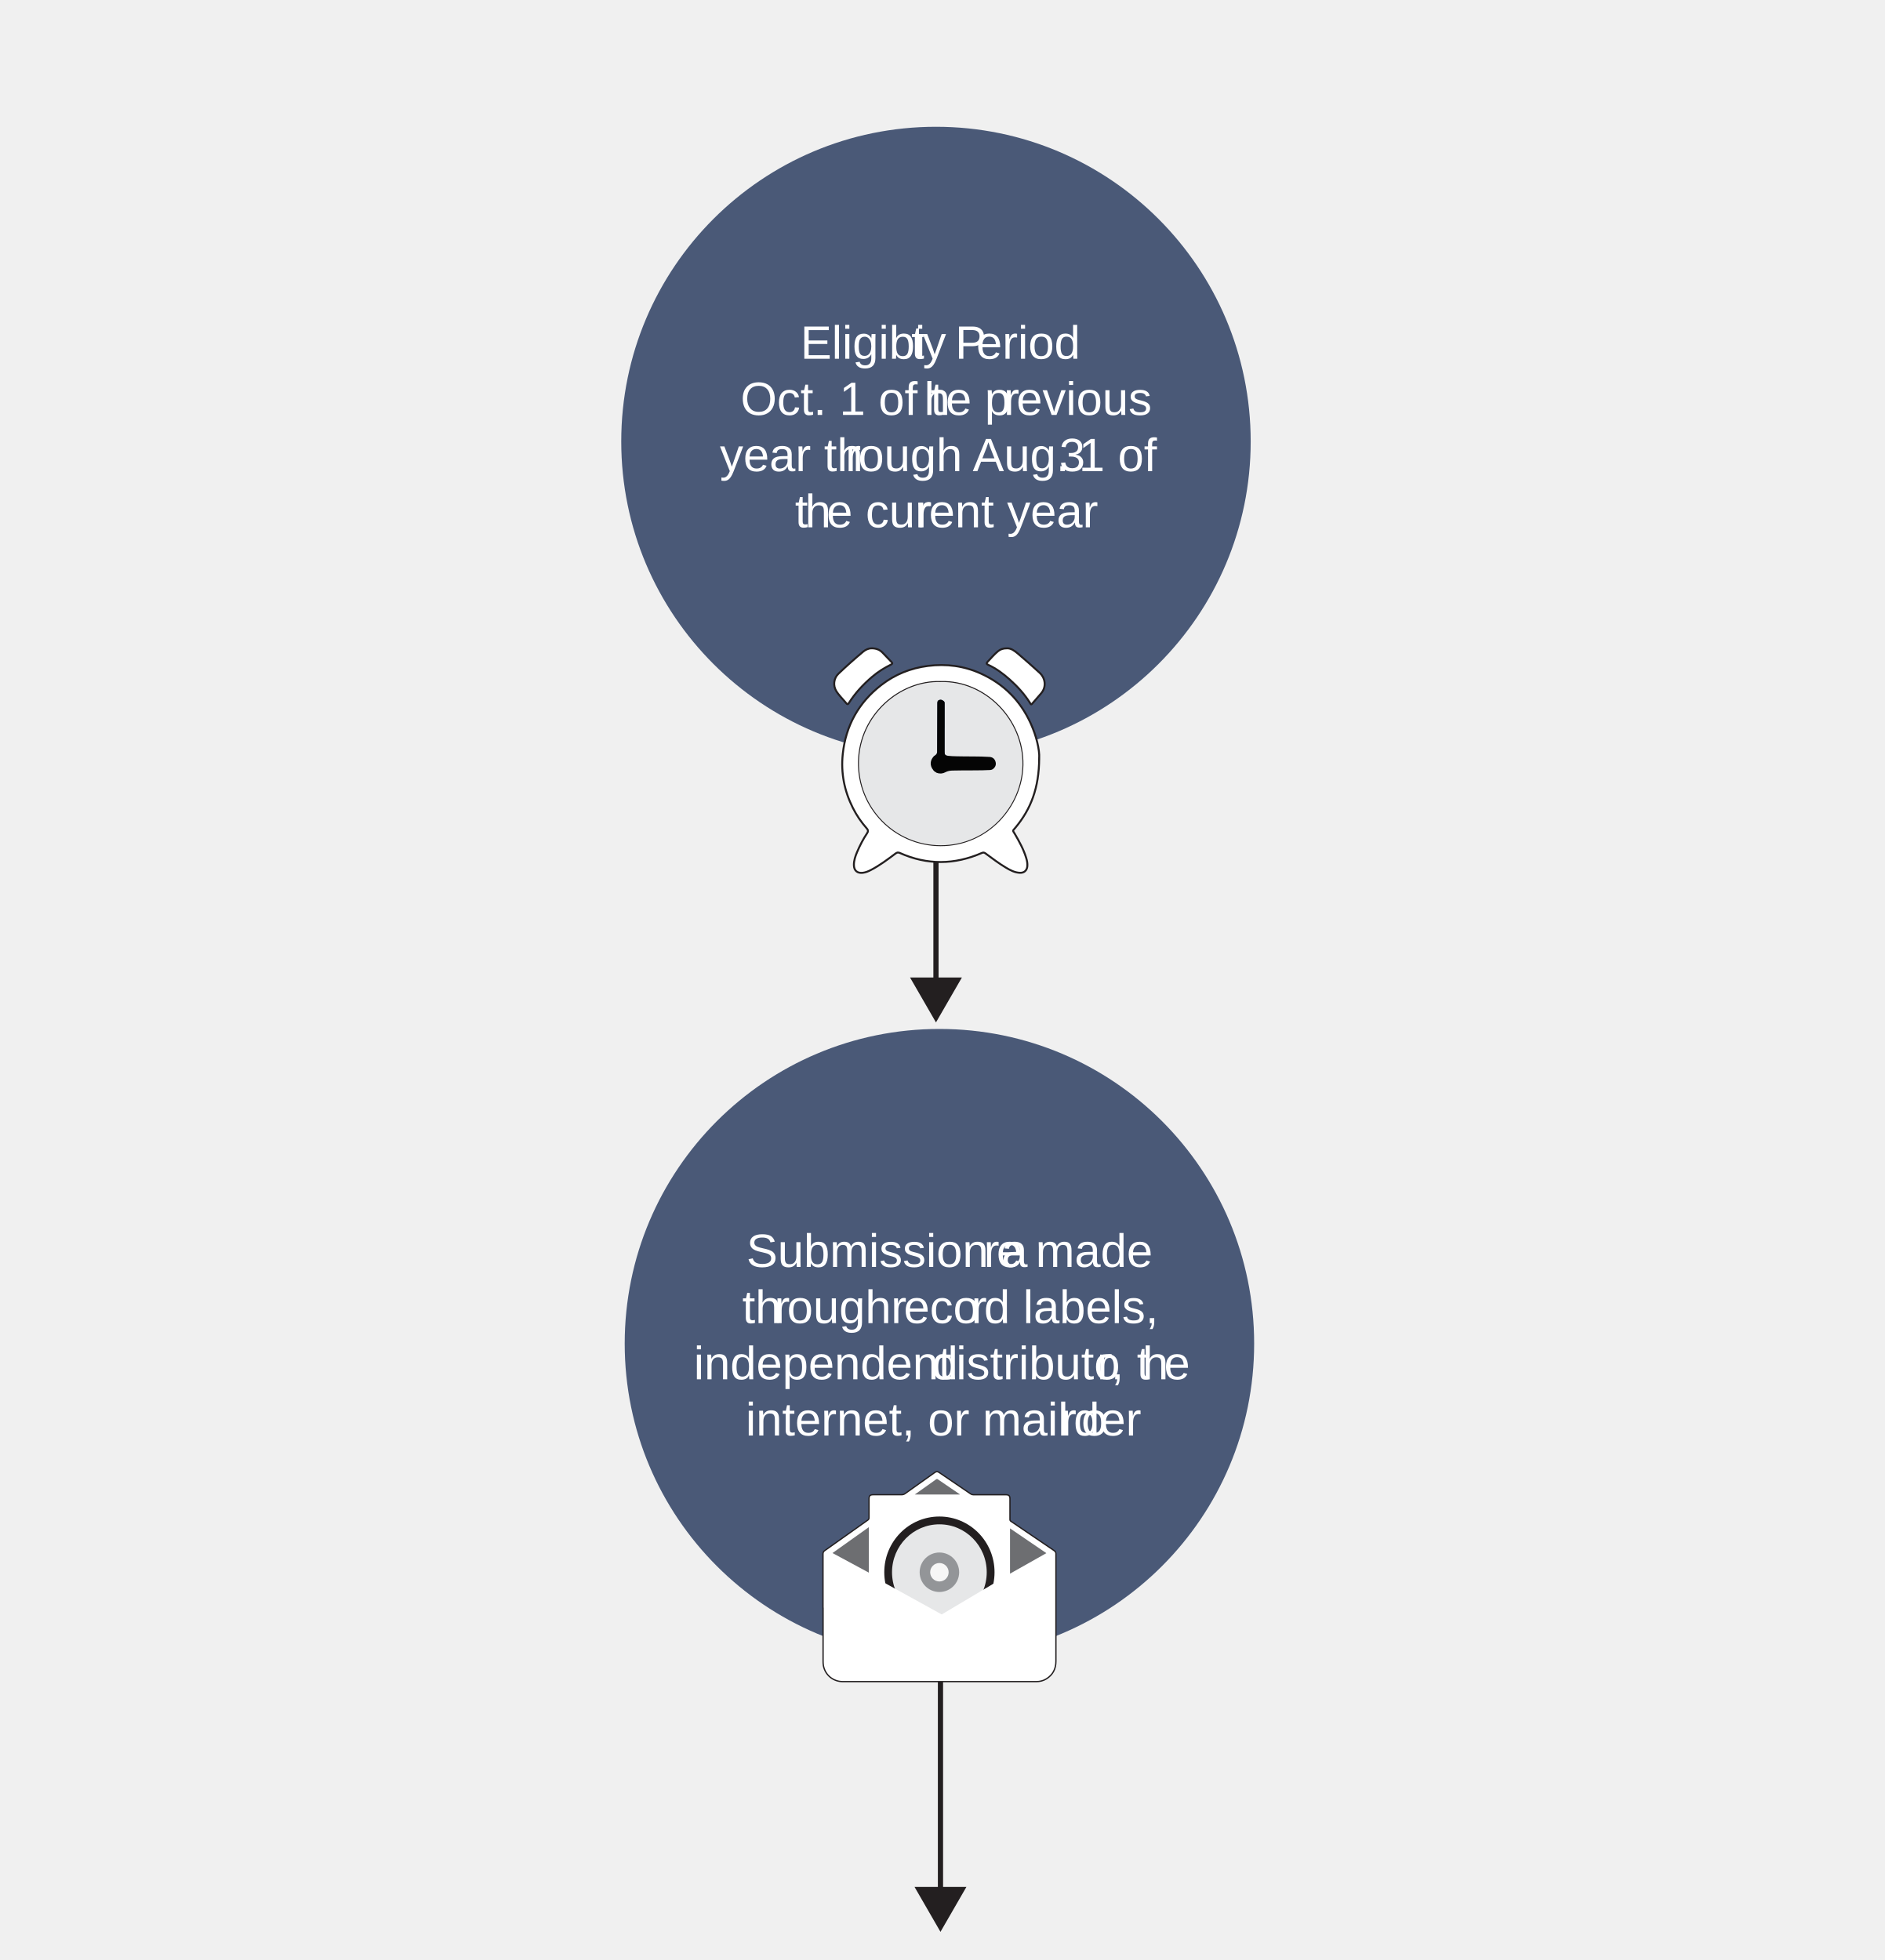
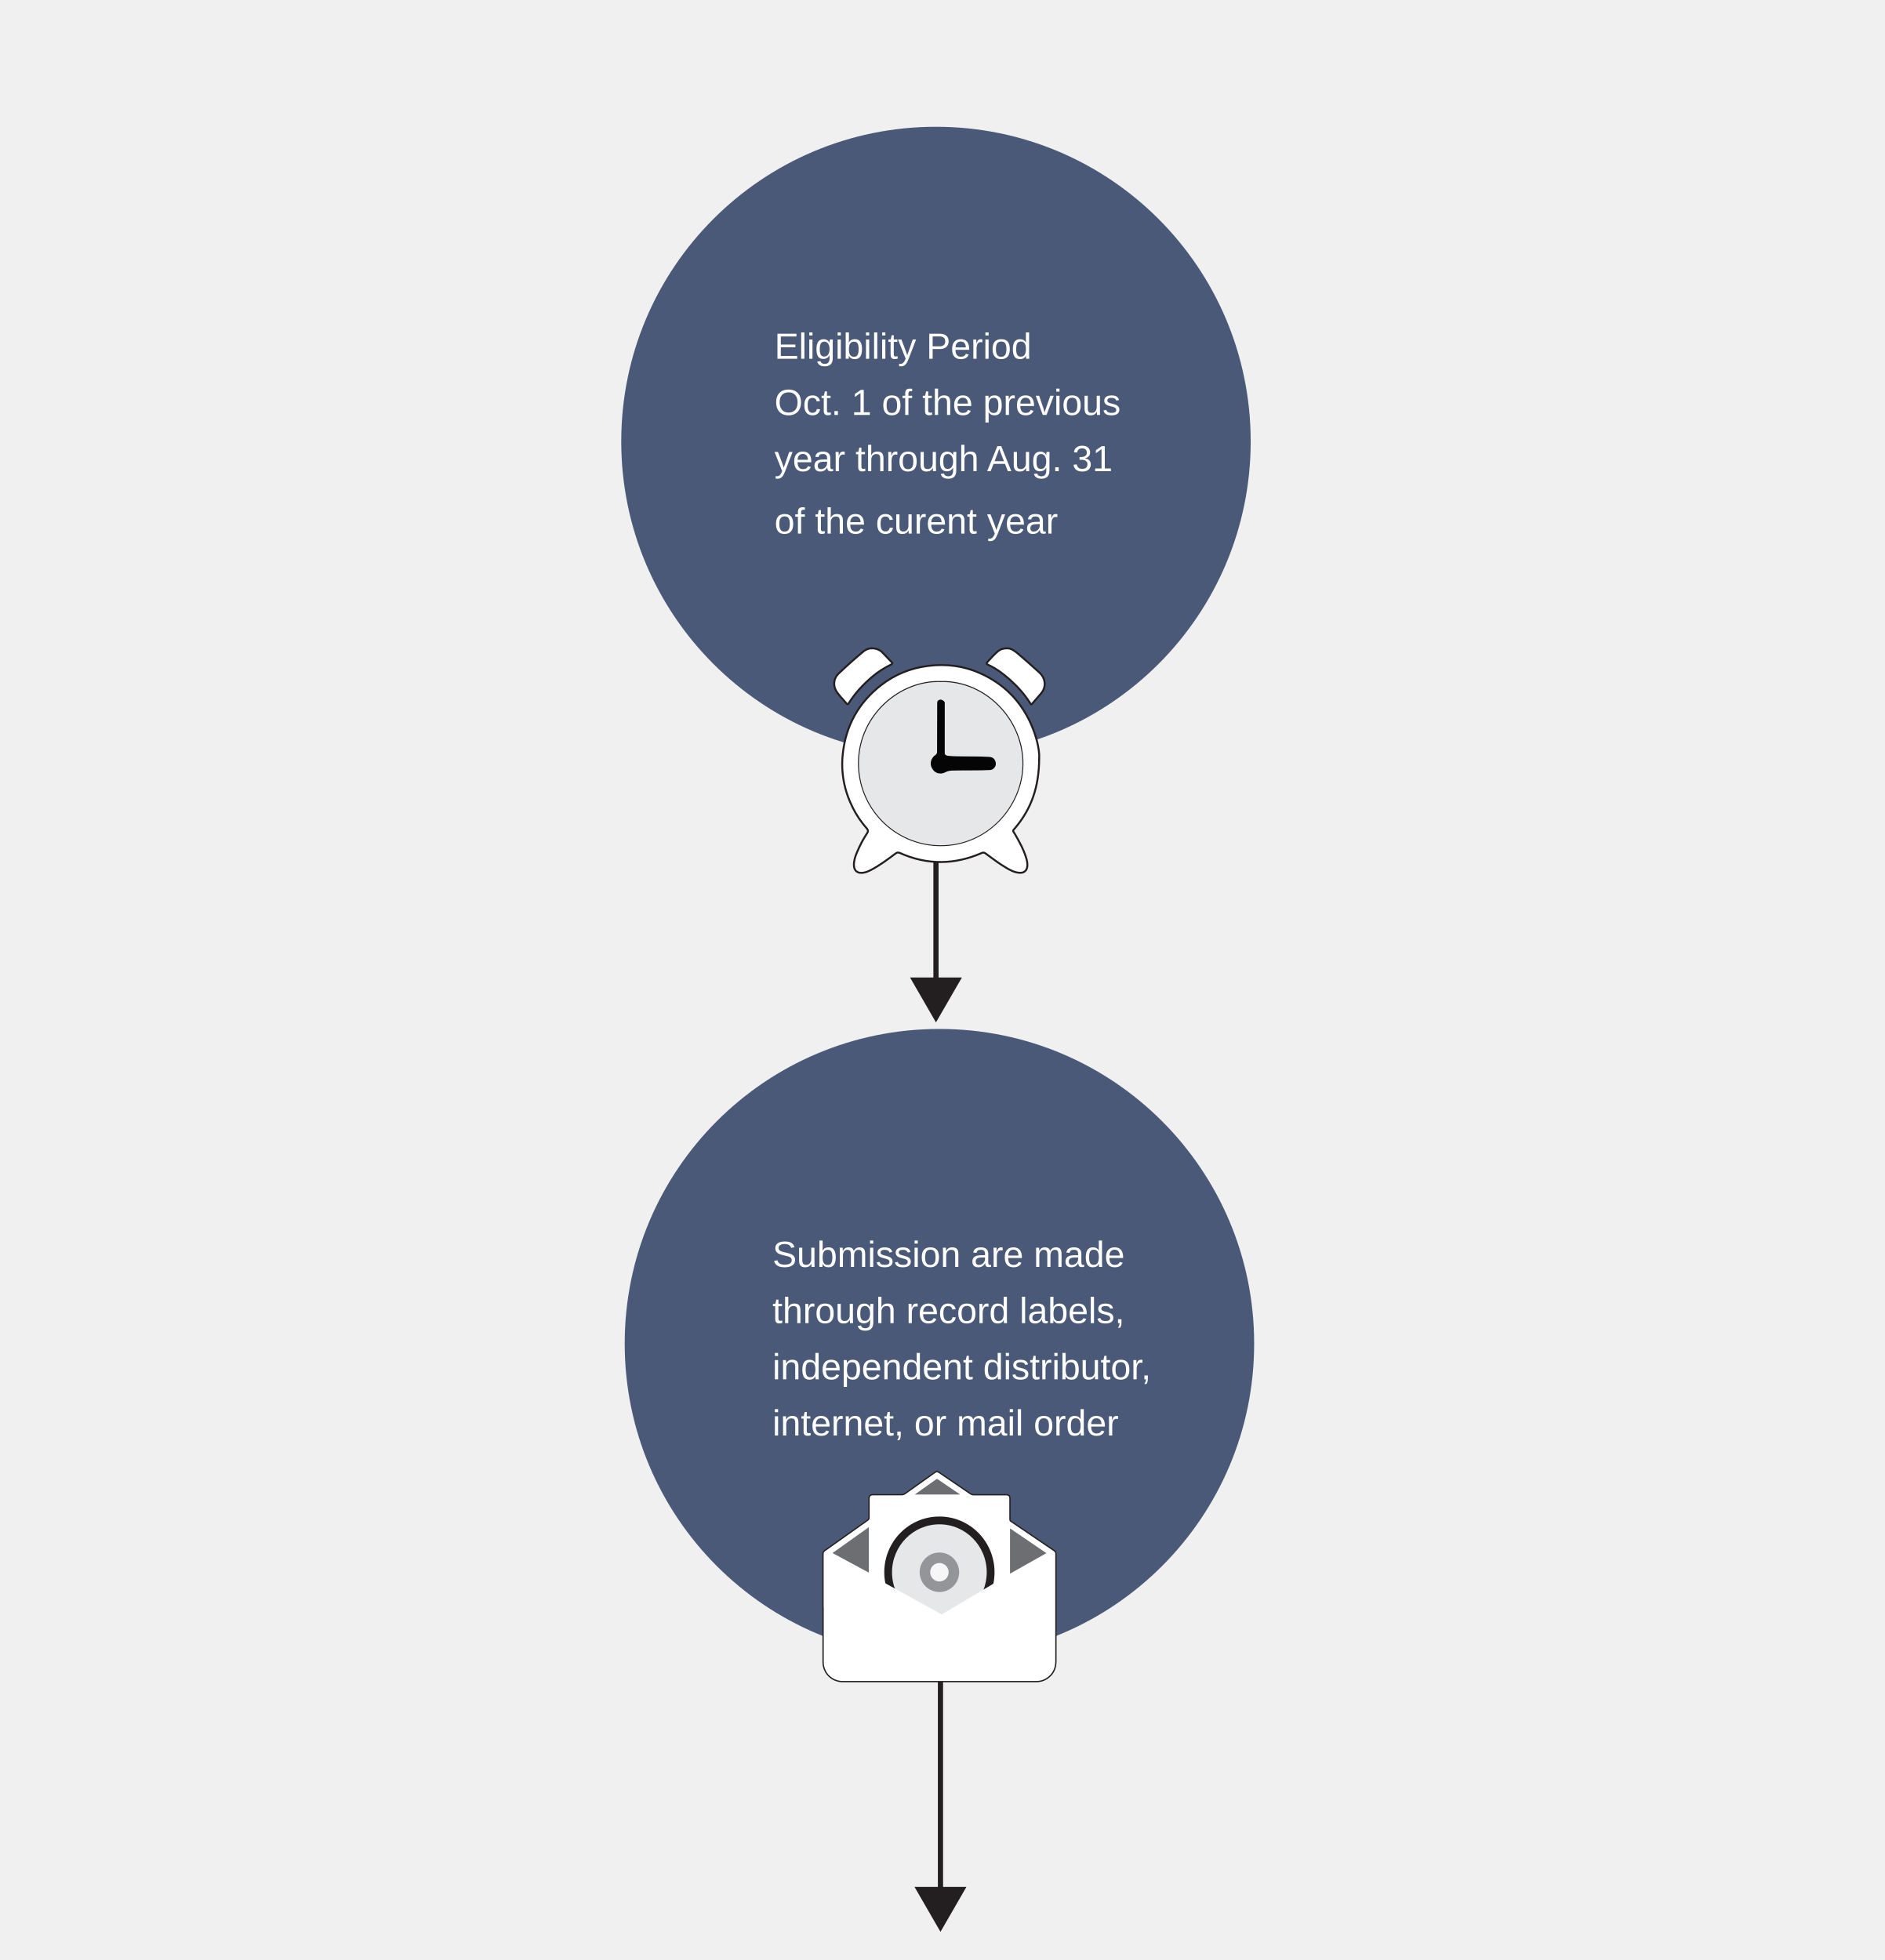
<svg xmlns="http://www.w3.org/2000/svg" id="Layer_1" data-name="Layer 1" viewBox="0 0 724.25 753.41">
  <g>
    <line x1="359.73" y1="208.59" x2="359.73" y2="378.66" fill="none" stroke="#231f20" stroke-miterlimit="10" stroke-width="2" />
    <polygon points="349.76 375.74 359.73 393.01 369.7 375.74 349.76 375.74" fill="#231f20" />
  </g>
  <circle cx="359.73" cy="169.69" r="120.96" fill="#4a5977" />
-   <text transform="translate(307.65 137.91)" fill="#fff" font-family="FuturaPT-Book, Futura PT, Futura,Trebuchet MS,Arial,sans-serif" font-size="18">
-     <tspan x="0" y="0">Eligibi</tspan>
-     <tspan x="42.59" y="0" letter-spacing=".03em">t</tspan>
-     <tspan x="46.98" y="0">y </tspan>
-     <tspan x="59.45" y="0" letter-spacing="0em">P</tspan>
-     <tspan x="67.54" y="0">eriod</tspan>
-     <tspan x="-23.03" y="21.6">Oct. 1 of t</tspan>
-     <tspan x="47.51" y="21.6" letter-spacing="0em">h</tspan>
-     <tspan x="55.79" y="21.6">e p</tspan>
-     <tspan x="78.11" y="21.6" letter-spacing="-.02em">r</tspan>
-     <tspan x="83" y="21.6">evious </tspan>
-     <tspan x="-30.98" y="43.2">year th</tspan>
-     <tspan x="17.26" y="43.2" letter-spacing="-.02em">r</tspan>
-     <tspan x="22.16" y="43.2">ough Aug. </tspan>
-     <tspan x="99.45" y="43.2" letter-spacing="-.15em">3</tspan>
-     <tspan x="106.97" y="43.2">1 of </tspan>
-     <tspan x="-2.11" y="64.8">t</tspan>
-     <tspan x="1.75" y="64.8" letter-spacing="0em">h</tspan>
-     <tspan x="10.03" y="64.8">e cur</tspan>
-     <tspan x="44.48" y="64.8" letter-spacing="-.02em">r</tspan>
-     <tspan x="49.37" y="64.8">ent year</tspan>
+   <text transform="translate(307.65 137.91)" fill="#fff" font-family="FuturaPT-Book, Futura PT, Futura,Trebuchet MS,Arial,sans-serif" font-size="14">
+     <tspan x="-10" y="0">Eligibility Period</tspan>
+     <tspan x="-10" y="21.6">Oct. 1 of the previous</tspan>
+     <tspan x="-10" y="43.2">year through Aug. 31 </tspan>
+     <tspan x="-10" y="67.2">of the curent year</tspan>
  </text>
  <g>
    <line x1="361.46" y1="558.17" x2="361.46" y2="728.24" fill="none" stroke="#231f20" stroke-miterlimit="10" stroke-width="2" />
    <polygon points="351.49 725.32 361.46 742.59 371.43 725.32 351.49 725.32" fill="#231f20" />
  </g>
  <circle cx="361.06" cy="516.48" r="120.96" fill="#4a5977" />
-   <text transform="translate(286.88 487)" fill="#fff" font-family="FuturaPT-Book, Futura PT, Futura,Trebuchet MS,Arial,sans-serif" font-size="18">
-     <tspan x="0" y="0">Submission a</tspan>
-     <tspan x="91.22" y="0" letter-spacing="-.02em">r</tspan>
-     <tspan x="96.12" y="0">e made </tspan>
-     <tspan x="-1.6" y="21.6">th</tspan>
-     <tspan x="10.71" y="21.6" letter-spacing="-.02em">r</tspan>
-     <tspan x="15.61" y="21.6">ough </tspan>
-     <tspan x="55.55" y="21.6" letter-spacing="-.02em">r</tspan>
-     <tspan x="60.44" y="21.6">eco</tspan>
-     <tspan x="86.42" y="21.6" letter-spacing="-.02em">r</tspan>
-     <tspan x="91.31" y="21.6">d labels, </tspan>
-     <tspan x="-20.24" y="43.2">independent </tspan>
-     <tspan x="71.31" y="43.2" letter-spacing="0em">d</tspan>
-     <tspan x="80.59" y="43.2">istributo</tspan>
-     <tspan x="134.74" y="43.2" letter-spacing="0em">r</tspan>
-     <tspan x="140.05" y="43.2">, t</tspan>
-     <tspan x="152.2" y="43.2" letter-spacing="-.01em">h</tspan>
-     <tspan x="160.48" y="43.2">e </tspan>
-     <tspan x="-.31" y="64.8">internet, or mail o</tspan>
-     <tspan x="120.86" y="64.8" letter-spacing="-.02em">r</tspan>
-     <tspan x="125.75" y="64.8">der</tspan>
+   <text transform="translate(286.88 487)" fill="#fff" font-family="FuturaPT-Book, Futura PT, Futura,Trebuchet MS,Arial,sans-serif" font-size="14">
+     <tspan x="10" y="0">Submission are made </tspan>
+     <tspan x="10" y="21.6">through record labels, </tspan>
+     <tspan x="10" y="43.2">independent distributor,</tspan>
+     <tspan x="10" y="64.8">internet, or mail order</tspan>
  </text>
  <g>
    <path d="M316.31,618.19h.01c0,6.76,0,13.52,0,20.29,0,.58,.02,1.16,.12,1.73,.66,3.62,3.73,6.16,7.47,6.16,19.99,0,39.98,0,59.97,0,4.78,0,9.56,0,14.35,0,1.39,0,2.71-.31,3.9-1.05,2.52-1.56,3.68-3.86,3.68-6.8,0-13.45,0-26.9,0-40.35,0-.24-.01-.49,0-.73,.06-.64-.2-1.09-.73-1.46-5.52-3.74-11.03-7.49-16.55-11.23-.28-.19-.38-.39-.38-.73,.01-2.63,0-5.27,0-7.9,0-1.16-.42-1.58-1.59-1.58-4.17,0-8.33,0-12.5,0-.37,0-.68-.09-.99-.31-3.99-2.73-8-5.44-12-8.16-.83-.56-1.16-.56-1.97,.02-3.74,2.66-7.49,5.32-11.23,7.99-.45,.32-.89,.46-1.44,.45-3.61-.02-7.21-.01-10.82,0-1.25,0-1.63,.39-1.63,1.65,0,2.39,0,4.78,0,7.17,0,.41-.1,.67-.46,.92-5.54,3.91-11.06,7.84-16.59,11.76-.44,.31-.64,.71-.64,1.23,0,6.97,0,13.94,0,20.9Z" fill="#f6f6f6" />
    <path d="M361.07,576.99c-8.01,0-16.03,0-24.04-.01-.5,0-.61,.12-.61,.61,.02,9.27,.01,18.53,0,27.8,0,.41,.14,.62,.5,.82,8.2,4.41,16.4,8.84,24.6,13.27,.37,.2,.64,.21,1.02,0,7.54-4.27,15.08-8.53,22.63-12.77,.38-.21,.55-.44,.55-.9-.02-9.4-.02-18.79,0-28.19,0-.54-.17-.63-.66-.63-8,.01-15.99,.01-23.99,.01Z" fill="#314e5a" />
    <path d="M321.34,643.22c.51,.32,1,.49,1.52,.58,1.3,.22,2.61,.11,3.91,.11,21.52,.01,43.04,0,64.57,0,2.3,0,4.6-.01,6.89-.01,.76,0,1.48-.15,2.17-.47q.61-.27,.13-.7c-3.05-2.72-6.1-5.45-9.15-8.17-6.42-5.72-12.84-11.43-19.25-17.15-.3-.27-.51-.29-.87-.09-2.79,1.6-5.59,3.16-8.38,4.75-.58,.33-1.09,.33-1.68,0-3.2-1.74-6.41-3.46-9.61-5.2-.33-.18-.53-.19-.82,.08-.91,.86-1.86,1.67-2.8,2.5-6.75,6.01-13.51,12.02-20.26,18.03-2.12,1.89-4.23,3.79-6.38,5.72Z" fill="#314e5a" />
    <path d="M318.79,619.36c0,6.39,0,12.78,0,19.16,0,.85,.12,1.67,.46,2.46,.17,.4,.3,.5,.68,.16,2.12-1.91,4.27-3.79,6.41-5.69,7.37-6.55,14.73-13.11,22.1-19.66,.34-.3,.33-.43-.07-.64-9.67-5.2-19.33-10.41-28.99-15.61-.58-.31-.58-.31-.58,.33,0,6.5,0,13,0,19.5Z" fill="#314e5a" />
    <path d="M403.34,599.29c-.25,.13-.42,.2-.58,.29-3.69,2.08-7.39,4.15-11.08,6.23-5.5,3.1-10.99,6.2-16.49,9.3-1.22,.69-1.22,.67-.17,1.6,6.87,6.1,13.73,12.21,20.6,18.32,2.34,2.08,4.69,4.17,7.06,6.28,.56-.92,.66-1.91,.66-2.92,0-12.81,0-25.63,0-38.44v-.66Z" fill="#314e5a" />
    <path d="M319.96,596.98c4.7,2.54,9.32,5.03,13.98,7.54v-17.5c-4.67,3.33-9.29,6.61-13.98,9.96Z" fill="#314e5a" />
    <path d="M402.16,597.02c-4.7-3.2-9.3-6.34-13.97-9.52v17.4c4.65-2.63,9.25-5.22,13.97-7.88Z" fill="#314e5a" />
    <path d="M351.58,574.48h17.36l-.11-.13c-2.79-1.9-5.59-3.79-8.37-5.7-.3-.2-.49-.14-.74,.04-1.55,1.11-3.1,2.21-4.65,3.31-1.13,.81-2.27,1.61-3.49,2.48Z" fill="#314e5a" />
    <path d="M316.31,618.19c0-6.97,0-13.94,0-20.9,0-.52,.2-.92,.64-1.23,5.53-3.92,11.06-7.85,16.59-11.76,.35-.25,.46-.51,.46-.92-.02-2.39,0-4.78,0-7.17,0-1.26,.38-1.65,1.63-1.65,3.61,0,7.21,0,10.82,0,.55,0,.99-.13,1.44-.45,3.73-2.68,7.48-5.33,11.23-7.99,.81-.58,1.14-.58,1.97-.02,4,2.72,8,5.43,12,8.16,.31,.21,.61,.31,.99,.31,4.17,0,8.33,0,12.5,0,1.18,0,1.59,.41,1.59,1.58,0,2.63,0,5.27,0,7.9,0,.34,.1,.54,.38,.73,5.52,3.74,11.03,7.49,16.55,11.23,.54,.36,.79,.81,.73,1.46-.02,.24,0,.49,0,.73,0,13.45,0,26.9,0,40.35,0,2.94-1.16,5.24-3.68,6.8-1.19,.74-2.5,1.05-3.9,1.05-4.78,0-9.56,0-14.35,0-19.99,0-39.98,0-59.97,0-3.73,0-6.8-2.54-7.47-6.16-.1-.57-.12-1.15-.12-1.73,0-6.76,0-13.52,0-20.29h-.01Z" fill="#fff" stroke="#231f20" stroke-miterlimit="10" stroke-width=".5" />
    <ellipse cx="361.05" cy="604.36" rx="19.7" ry="19.92" fill="#e6e7e8" />
    <path d="M380.74,604.36h-1.5c0,5.09-2.04,9.69-5.34,13.03-3.3,3.33-7.84,5.39-12.86,5.39-5.03,0-9.56-2.05-12.86-5.39-3.3-3.34-5.34-7.93-5.34-13.03,0-5.09,2.04-9.69,5.34-13.03,3.3-3.33,7.84-5.39,12.86-5.39,5.03,0,9.56,2.05,12.86,5.39,3.3,3.34,5.34,7.93,5.34,13.03h3c0-5.9-2.37-11.26-6.2-15.14-3.83-3.87-9.14-6.28-14.99-6.28-5.85,0-11.17,2.4-14.99,6.28-3.83,3.87-6.2,9.23-6.2,15.14,0,5.9,2.37,11.26,6.2,15.14,3.83,3.87,9.14,6.28,14.99,6.28,5.85,0,11.17-2.4,14.99-6.28,3.83-3.87,6.2-9.23,6.2-15.14h-1.5Z" fill="#231f20" />
    <polygon points="388.62 633.74 335.64 633.74 335.64 606.05 361.94 620.58 388.62 604.71 388.62 633.74" fill="#fff" />
    <path d="M319.96,596.98c4.7-3.34,9.31-6.63,13.98-9.96v17.5c-4.66-2.51-9.28-5.01-13.98-7.54Z" fill="#6d6e71" />
    <path d="M402.16,597.02c-4.72,2.67-9.31,5.26-13.97,7.88v-17.4c4.67,3.18,9.27,6.32,13.97,9.52Z" fill="#6d6e71" />
    <path d="M351.58,574.48c1.22-.87,2.36-1.68,3.49-2.48,1.55-1.1,3.1-2.2,4.65-3.31,.25-.18,.44-.24,.74-.04,2.78,1.91,5.58,3.8,8.37,5.7l.11,.13h-17.36Z" fill="#6d6e71" />
    <path d="M368.64,604.36c0,4.19-3.4,7.59-7.59,7.59s-7.59-3.4-7.59-7.59,3.4-7.59,7.59-7.59,7.59,3.4,7.59,7.59Z" fill="#939598" />
    <circle cx="361.05" cy="604.36" r="3.55" fill="#f6f6f6" />
  </g>
  <g>
    <path d="M399.4,291.4c-.05,11.52-3.21,19.63-9.13,26.74-1.2,1.44-1.1,.92-.19,2.48,1.69,2.92,3.32,5.86,4.31,9.11,.32,1.05,.55,2.12,.45,3.24-.15,1.6-1.19,2.58-2.79,2.53-2.04-.06-3.78-1-5.47-2.01-2.73-1.63-5.25-3.56-7.81-5.44-.49-.36-.86-.42-1.43-.17-10.48,4.57-20.98,4.7-31.46,.01-.71-.32-1.16-.21-1.72,.22-3.06,2.29-6.11,4.6-9.52,6.35-.95,.49-1.94,.9-3.01,1.03-2.14,.26-3.42-.83-3.44-2.98-.02-1.75,.54-3.38,1.21-4.96,1.08-2.54,2.34-4.99,3.87-7.28,.49-.74,.4-1.22-.13-1.82-2.12-2.41-3.93-5.05-5.37-7.93-3.25-6.49-4.62-13.36-3.87-20.59,1.14-10.97,6.1-19.86,14.81-26.61,5.29-4.1,11.32-6.51,17.96-7.35,7.02-.89,13.81,0,20.26,2.92,8.77,3.97,15.18,10.36,19.18,19.13,2.26,4.96,3.43,10.15,3.31,13.39Zm-37.89-29.24c-15.57-.52-30.97,12.69-31.38,30.49-.41,17.72,13.75,32.23,31.41,32.24,18.01,.01,31.12-15.02,31.43-30.84,.33-17.27-14.32-32.38-31.46-31.9Z" fill="#fff" stroke="#231f20" stroke-miterlimit="10" stroke-width=".75" />
    <path d="M387.03,249.21c1.48-.07,2.82,.88,4.15,2,2.88,2.43,5.68,4.93,8.46,7.47,1.9,1.73,2.79,5.13,.53,7.81-1.14,1.35-2.33,2.66-3.47,4.01-.45,.53-.58,.1-.76-.19-2.15-3.46-4.87-6.44-7.9-9.14-2.5-2.23-5.19-4.22-8.25-5.62-.7-.32-.71-.62-.22-1.15,1.29-1.37,2.5-2.82,3.95-4.03,.92-.77,1.97-1.17,3.52-1.16Z" fill="#fff" stroke="#231f20" stroke-miterlimit="10" stroke-width=".75" />
    <path d="M334.9,249.2c1.91,0,3.22,.56,4.28,1.66,1.15,1.19,2.28,2.41,3.44,3.59,.49,.5,.35,.76-.21,1.03-2.56,1.26-4.96,2.77-7.13,4.61-3.46,2.94-6.55,6.23-8.99,10.09-.43,.68-.64,.61-1.1,.06-1.26-1.54-2.73-2.9-3.78-4.61-1.32-2.12-.97-4.93,.82-6.64,3.09-2.95,6.28-5.78,9.55-8.52,1.01-.85,2.18-1.24,3.12-1.28Z" fill="#fff" stroke="#231f20" stroke-miterlimit="10" stroke-width=".75" />
    <path d="M361.51,262.17c17.14-.49,31.79,14.62,31.46,31.9-.3,15.82-13.41,30.86-31.43,30.84-17.66-.01-31.82-14.52-31.41-32.24,.41-17.81,15.81-31.02,31.38-30.49Zm1.55,17.69h0c0-3.1,0-6.19,0-9.29,0-.36,.04-.71-.29-1-.54-.48-1.1-.77-1.83-.49-.72,.27-.69,.89-.7,1.48-.03,6.11-.06,12.21-.07,18.32,0,.64-.14,1.06-.72,1.44-1.75,1.15-2.24,3.32-1.24,5.03,1.08,1.84,3.22,2.54,5.09,1.52,.91-.5,1.83-.64,2.82-.66,1.1-.03,2.19-.04,3.29-.05,3.68-.05,7.37,.04,11.05-.16,.5-.03,.92-.15,1.31-.49,.88-.76,1.17-1.71,.81-2.8-.35-1.08-1.14-1.68-2.32-1.75-4.19-.27-8.38-.11-12.57-.24-1.12-.03-2.25-.05-3.37-.18-1.04-.12-1.27-.46-1.27-1.47,0-3.07,0-6.13,0-9.2Z" fill="#e6e7e8" />
    <path d="M363.06,279.86c0,3.07,0,6.13,0,9.2,0,1.01,.23,1.35,1.27,1.47,1.11,.13,2.24,.15,3.37,.18,4.19,.12,8.39-.03,12.57,.24,1.18,.07,1.97,.67,2.32,1.75,.35,1.1,.07,2.04-.81,2.8-.38,.33-.81,.46-1.31,.49-3.68,.2-7.37,.11-11.05,.16-1.1,.02-2.19,.03-3.29,.05-.98,.02-1.9,.16-2.82,.66-1.87,1.03-4.01,.33-5.09-1.52-1-1.71-.51-3.88,1.24-5.03,.58-.38,.72-.8,.72-1.44,0-6.11,.04-12.21,.07-18.32,0-.59-.02-1.21,.7-1.48,.74-.27,1.29,.01,1.83,.49,.33,.3,.29,.64,.29,1,0,3.1,0,6.19,0,9.29h0Z" fill="#050505" />
  </g>
</svg>
